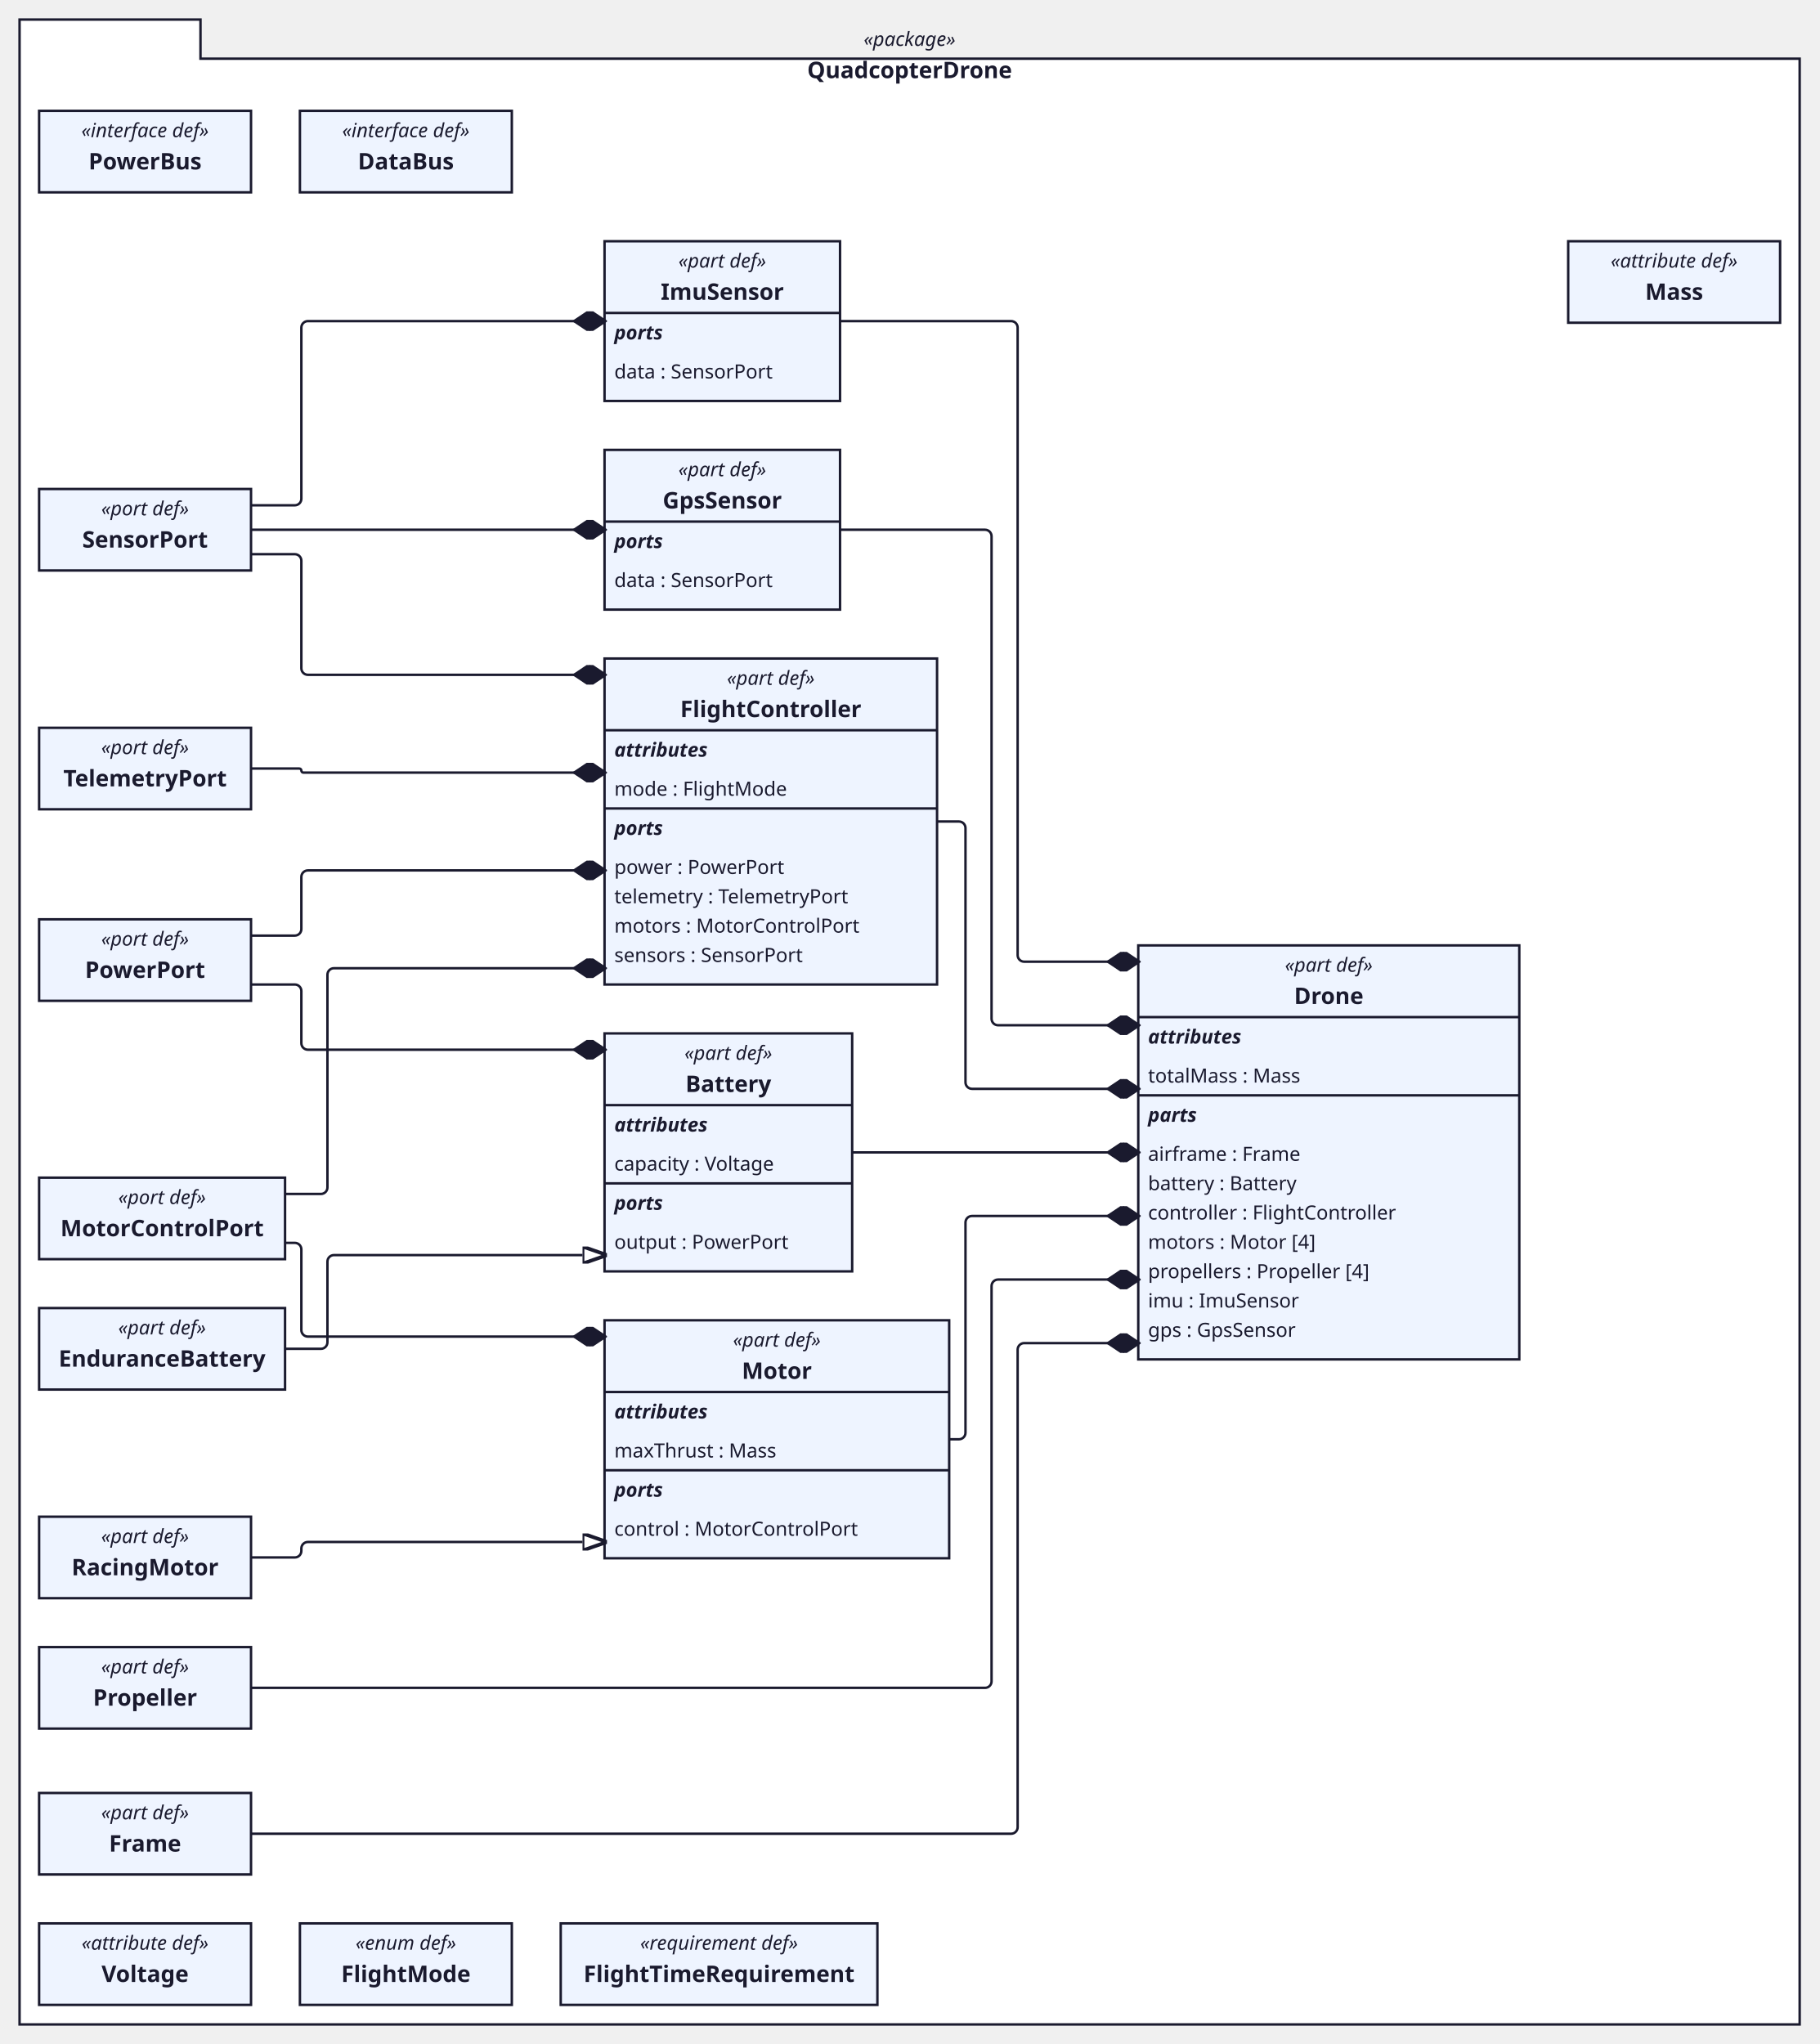
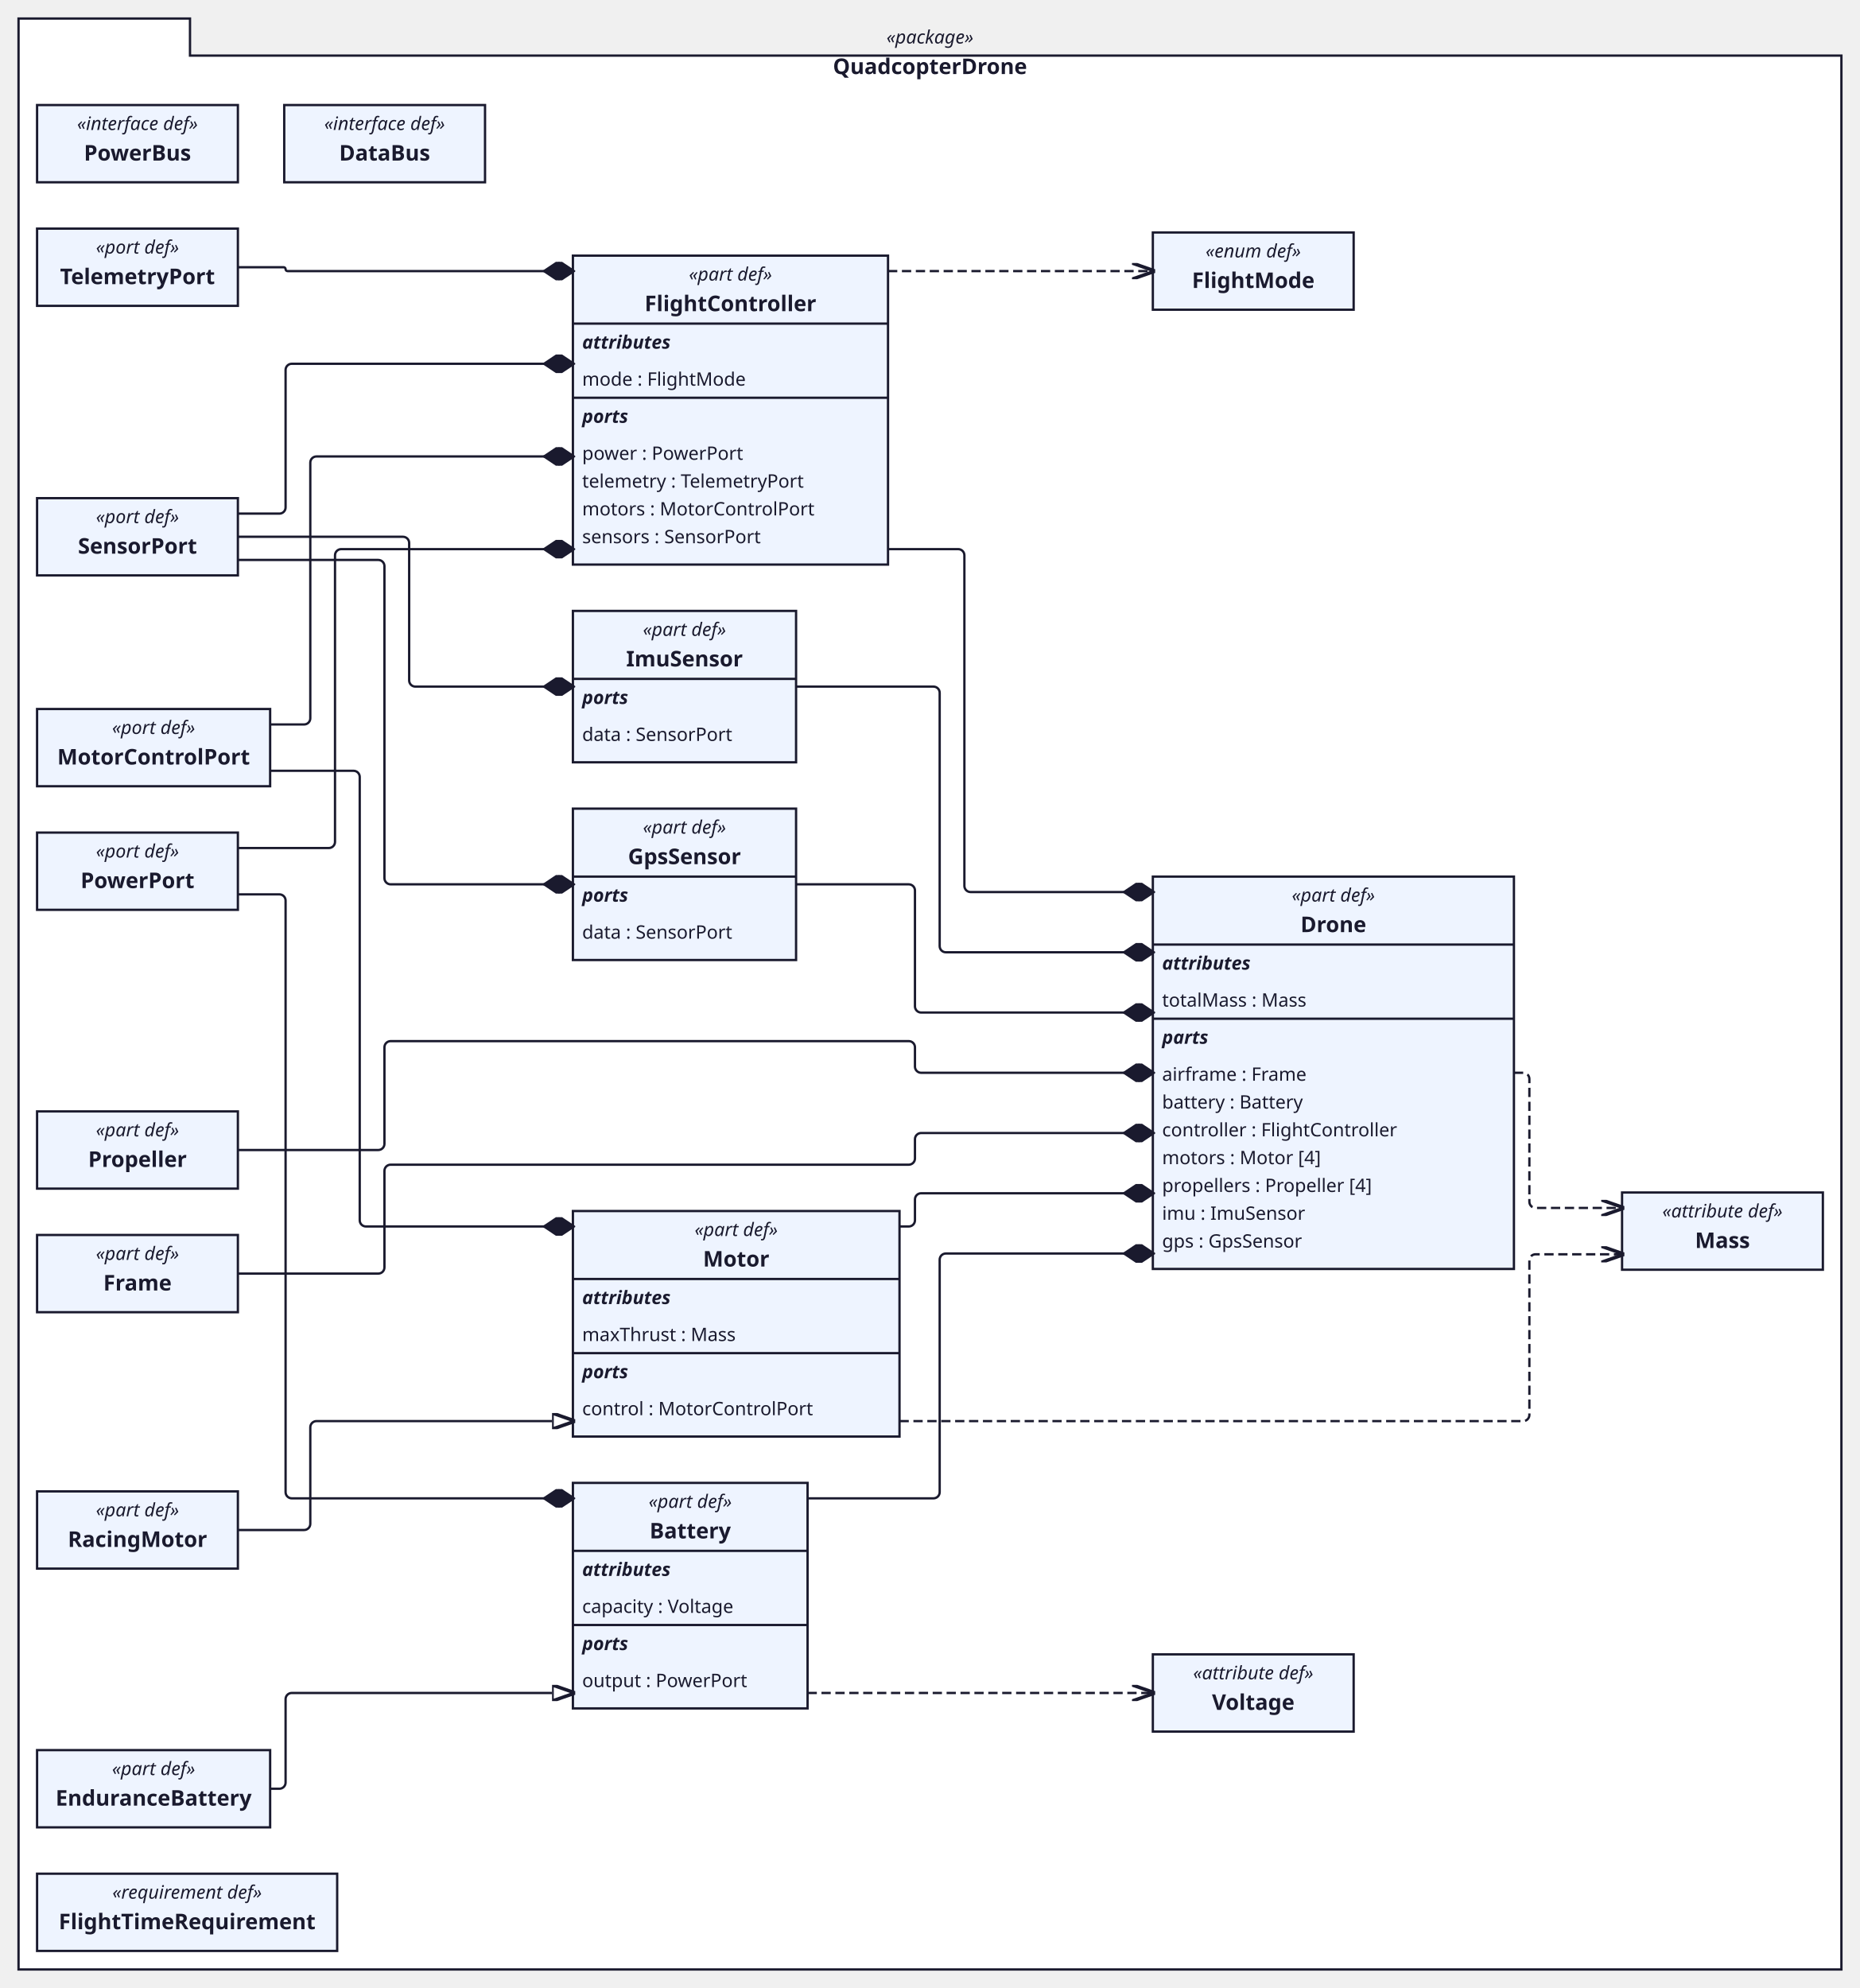
- <svg xmlns="http://www.w3.org/2000/svg" width="1116.08" height="1254.00" viewBox="0 0 1116.08 1254.00">
+ <svg xmlns="http://www.w3.org/2000/svg" width="1204.08" height="1287.00" viewBox="0 0 1204.08 1287.00">
  <defs>
    <marker id="line-end-open-chevron" markerWidth="10" markerHeight="7" refX="9" refY="3.5" orient="auto">
      <polyline points="0 0, 10 3.5, 0 7" fill="none" stroke="#1A1A2E" stroke-width="1.50" />
    </marker>
    <marker id="line-end-hollow-triangle" markerWidth="10" markerHeight="7" refX="9" refY="3.5" orient="auto">
      <polygon points="0 0, 10 3.5, 0 7" fill="#FFFFFF" stroke="#1A1A2E" stroke-width="1.50" />
    </marker>
    <marker id="line-end-filled-arrow" markerWidth="10" markerHeight="7" refX="9" refY="3.5" orient="auto">
      <polygon points="0 0, 10 3.5, 0 7" fill="#1A1A2E" stroke="#1A1A2E" stroke-width="1.50" />
    </marker>
    <marker id="line-end-hollow-triangle-crossbar" markerWidth="10" markerHeight="7" refX="9" refY="3.5" orient="auto">
      <polygon points="0 0, 10 3.5, 0 7" fill="#FFFFFF" stroke="#1A1A2E" stroke-width="1.50" />
      <line x1="7" y1="0" x2="7" y2="7" stroke="#1A1A2E" stroke-width="1.50" />
    </marker>
    <marker id="line-end-hollow-diamond" markerWidth="14" markerHeight="8" refX="13" refY="4" orient="auto">
      <polygon points="1 4, 7 0, 13 4, 7 8" fill="#FFFFFF" stroke="#1A1A2E" stroke-width="1.50" />
    </marker>
    <marker id="line-end-filled-diamond" markerWidth="14" markerHeight="8" refX="13" refY="4" orient="auto">
      <polygon points="1 4, 7 0, 13 4, 7 8" fill="#1A1A2E" stroke="#1A1A2E" stroke-width="1.50" />
    </marker>
    <marker id="line-end-circle" markerWidth="10" markerHeight="10" refX="9" refY="5" orient="auto">
      <circle cx="5" cy="5" r="4" fill="#FFFFFF" stroke="#1A1A2E" stroke-width="1.50" />
    </marker>
    <marker id="line-end-bar" markerWidth="4" markerHeight="12" refX="2" refY="6" orient="auto">
      <line x1="2" y1="0" x2="2" y2="12" stroke="#1A1A2E" stroke-width="1.50" />
    </marker>
    <filter id="label-bg" x="-0.05" y="-0.05" width="1.1" height="1.1">
      <feFlood flood-color="#FFFFFF" />
      <feComposite in="SourceGraphic" operator="over" />
    </filter>
  </defs>
-   <path d="M 12.00 36.00 L 12.00 12.00 L 123.00 12.00 L 123.00 36.00 L 1104.08 36.00 L 1104.08 1242.00 L 12.00 1242.00 Z" fill="#FFFFFF" stroke="#1A1A2E" stroke-width="1.50" />
-   <text x="558.04" y="24.00" font-family="Noto Sans, sans-serif" font-size="12.00" font-style="italic" fill="#1A1A2E" text-anchor="middle" dominant-baseline="middle">«package»</text>
-   <text x="558.04" y="43.00" font-family="Noto Sans, sans-serif" font-size="14.00" font-weight="bold" fill="#1A1A2E" text-anchor="middle" dominant-baseline="middle">QuadcopterDrone</text>
+   <path d="M 12.00 36.00 L 12.00 12.00 L 123.00 12.00 L 123.00 36.00 L 1192.08 36.00 L 1192.08 1275.00 L 12.00 1275.00 Z" fill="#FFFFFF" stroke="#1A1A2E" stroke-width="1.50" />
+   <text x="602.04" y="24.00" font-family="Noto Sans, sans-serif" font-size="12.00" font-style="italic" fill="#1A1A2E" text-anchor="middle" dominant-baseline="middle">«package»</text>
+   <text x="602.04" y="43.00" font-family="Noto Sans, sans-serif" font-size="14.00" font-weight="bold" fill="#1A1A2E" text-anchor="middle" dominant-baseline="middle">QuadcopterDrone</text>
  <rect x="24.00" y="68.00" width="130.00" height="50.00" fill="#EEF4FF" stroke="#1A1A2E" stroke-width="1.50" />
  <text x="89.00" y="80.00" font-family="Noto Sans, sans-serif" font-size="12.00" font-style="italic" fill="#1A1A2E" text-anchor="middle" dominant-baseline="middle">«interface def»</text>
  <text x="89.00" y="99.00" font-family="Noto Sans, sans-serif" font-size="14.00" font-weight="bold" fill="#1A1A2E" text-anchor="middle" dominant-baseline="middle">PowerBus</text>
  <rect x="184.00" y="68.00" width="130.00" height="50.00" fill="#EEF4FF" stroke="#1A1A2E" stroke-width="1.50" />
  <text x="249.00" y="80.00" font-family="Noto Sans, sans-serif" font-size="12.00" font-style="italic" fill="#1A1A2E" text-anchor="middle" dominant-baseline="middle">«interface def»</text>
  <text x="249.00" y="99.00" font-family="Noto Sans, sans-serif" font-size="14.00" font-weight="bold" fill="#1A1A2E" text-anchor="middle" dominant-baseline="middle">DataBus</text>
-   <rect x="24.00" y="564.00" width="130.00" height="50.00" fill="#EEF4FF" stroke="#1A1A2E" stroke-width="1.50" />
-   <text x="89.00" y="576.00" font-family="Noto Sans, sans-serif" font-size="12.00" font-style="italic" fill="#1A1A2E" text-anchor="middle" dominant-baseline="middle">«port def»</text>
-   <text x="89.00" y="595.00" font-family="Noto Sans, sans-serif" font-size="14.00" font-weight="bold" fill="#1A1A2E" text-anchor="middle" dominant-baseline="middle">PowerPort</text>
-   <rect x="24.00" y="446.50" width="130.00" height="50.00" fill="#EEF4FF" stroke="#1A1A2E" stroke-width="1.50" />
-   <text x="89.00" y="458.50" font-family="Noto Sans, sans-serif" font-size="12.00" font-style="italic" fill="#1A1A2E" text-anchor="middle" dominant-baseline="middle">«port def»</text>
-   <text x="89.00" y="477.50" font-family="Noto Sans, sans-serif" font-size="14.00" font-weight="bold" fill="#1A1A2E" text-anchor="middle" dominant-baseline="middle">TelemetryPort</text>
-   <rect x="24.00" y="722.50" width="150.88" height="50.00" fill="#EEF4FF" stroke="#1A1A2E" stroke-width="1.50" />
-   <text x="99.44" y="734.50" font-family="Noto Sans, sans-serif" font-size="12.00" font-style="italic" fill="#1A1A2E" text-anchor="middle" dominant-baseline="middle">«port def»</text>
-   <text x="99.44" y="753.50" font-family="Noto Sans, sans-serif" font-size="14.00" font-weight="bold" fill="#1A1A2E" text-anchor="middle" dominant-baseline="middle">MotorControlPort</text>
-   <rect x="24.00" y="300.00" width="130.00" height="50.00" fill="#EEF4FF" stroke="#1A1A2E" stroke-width="1.50" />
-   <text x="89.00" y="312.00" font-family="Noto Sans, sans-serif" font-size="12.00" font-style="italic" fill="#1A1A2E" text-anchor="middle" dominant-baseline="middle">«port def»</text>
-   <text x="89.00" y="331.00" font-family="Noto Sans, sans-serif" font-size="14.00" font-weight="bold" fill="#1A1A2E" text-anchor="middle" dominant-baseline="middle">SensorPort</text>
-   <rect x="962.08" y="148.00" width="130.00" height="50.00" fill="#EEF4FF" stroke="#1A1A2E" stroke-width="1.50" />
-   <text x="1027.08" y="160.00" font-family="Noto Sans, sans-serif" font-size="12.00" font-style="italic" fill="#1A1A2E" text-anchor="middle" dominant-baseline="middle">«attribute def»</text>
-   <text x="1027.08" y="179.00" font-family="Noto Sans, sans-serif" font-size="14.00" font-weight="bold" fill="#1A1A2E" text-anchor="middle" dominant-baseline="middle">Mass</text>
-   <rect x="24.00" y="1180.00" width="130.00" height="50.00" fill="#EEF4FF" stroke="#1A1A2E" stroke-width="1.50" />
-   <text x="89.00" y="1192.00" font-family="Noto Sans, sans-serif" font-size="12.00" font-style="italic" fill="#1A1A2E" text-anchor="middle" dominant-baseline="middle">«attribute def»</text>
-   <text x="89.00" y="1211.00" font-family="Noto Sans, sans-serif" font-size="14.00" font-weight="bold" fill="#1A1A2E" text-anchor="middle" dominant-baseline="middle">Voltage</text>
-   <rect x="184.00" y="1180.00" width="130.00" height="50.00" fill="#EEF4FF" stroke="#1A1A2E" stroke-width="1.50" />
-   <text x="249.00" y="1192.00" font-family="Noto Sans, sans-serif" font-size="12.00" font-style="italic" fill="#1A1A2E" text-anchor="middle" dominant-baseline="middle">«enum def»</text>
-   <text x="249.00" y="1211.00" font-family="Noto Sans, sans-serif" font-size="14.00" font-weight="bold" fill="#1A1A2E" text-anchor="middle" dominant-baseline="middle">FlightMode</text>
-   <rect x="370.88" y="634.00" width="151.92" height="146.00" fill="#EEF4FF" stroke="#1A1A2E" stroke-width="1.50" />
-   <text x="446.84" y="646.00" font-family="Noto Sans, sans-serif" font-size="12.00" font-style="italic" fill="#1A1A2E" text-anchor="middle" dominant-baseline="middle">«part def»</text>
-   <text x="446.84" y="665.00" font-family="Noto Sans, sans-serif" font-size="14.00" font-weight="bold" fill="#1A1A2E" text-anchor="middle" dominant-baseline="middle">Battery</text>
-   <line x1="370.88" y1="678.00" x2="522.80" y2="678.00" stroke="#1A1A2E" stroke-width="1.50" />
-   <text x="376.88" y="690.00" font-family="Noto Sans, sans-serif" font-size="12.00" font-weight="bold" font-style="italic" fill="#1A1A2E" text-anchor="start" dominant-baseline="middle">attributes</text>
-   <text x="376.88" y="714.00" font-family="Noto Sans, sans-serif" font-size="12.00" fill="#1A1A2E" text-anchor="start" dominant-baseline="middle">capacity : Voltage</text>
-   <line x1="370.88" y1="726.00" x2="522.80" y2="726.00" stroke="#1A1A2E" stroke-width="1.50" />
-   <text x="376.88" y="738.00" font-family="Noto Sans, sans-serif" font-size="12.00" font-weight="bold" font-style="italic" fill="#1A1A2E" text-anchor="start" dominant-baseline="middle">ports</text>
-   <text x="376.88" y="762.00" font-family="Noto Sans, sans-serif" font-size="12.00" fill="#1A1A2E" text-anchor="start" dominant-baseline="middle">output : PowerPort</text>
-   <rect x="370.88" y="404.00" width="204.00" height="200.00" fill="#EEF4FF" stroke="#1A1A2E" stroke-width="1.50" />
-   <text x="472.88" y="416.00" font-family="Noto Sans, sans-serif" font-size="12.00" font-style="italic" fill="#1A1A2E" text-anchor="middle" dominant-baseline="middle">«part def»</text>
-   <text x="472.88" y="435.00" font-family="Noto Sans, sans-serif" font-size="14.00" font-weight="bold" fill="#1A1A2E" text-anchor="middle" dominant-baseline="middle">FlightController</text>
-   <line x1="370.88" y1="448.00" x2="574.88" y2="448.00" stroke="#1A1A2E" stroke-width="1.50" />
-   <text x="376.88" y="460.00" font-family="Noto Sans, sans-serif" font-size="12.00" font-weight="bold" font-style="italic" fill="#1A1A2E" text-anchor="start" dominant-baseline="middle">attributes</text>
-   <text x="376.88" y="484.00" font-family="Noto Sans, sans-serif" font-size="12.00" fill="#1A1A2E" text-anchor="start" dominant-baseline="middle">mode : FlightMode</text>
-   <line x1="370.88" y1="496.00" x2="574.88" y2="496.00" stroke="#1A1A2E" stroke-width="1.50" />
-   <text x="376.88" y="508.00" font-family="Noto Sans, sans-serif" font-size="12.00" font-weight="bold" font-style="italic" fill="#1A1A2E" text-anchor="start" dominant-baseline="middle">ports</text>
-   <text x="376.88" y="532.00" font-family="Noto Sans, sans-serif" font-size="12.00" fill="#1A1A2E" text-anchor="start" dominant-baseline="middle">power : PowerPort</text>
-   <text x="376.88" y="550.00" font-family="Noto Sans, sans-serif" font-size="12.00" fill="#1A1A2E" text-anchor="start" dominant-baseline="middle">telemetry : TelemetryPort</text>
-   <text x="376.88" y="568.00" font-family="Noto Sans, sans-serif" font-size="12.00" fill="#1A1A2E" text-anchor="start" dominant-baseline="middle">motors : MotorControlPort</text>
-   <text x="376.88" y="586.00" font-family="Noto Sans, sans-serif" font-size="12.00" fill="#1A1A2E" text-anchor="start" dominant-baseline="middle">sensors : SensorPort</text>
-   <rect x="370.88" y="810.00" width="211.44" height="146.00" fill="#EEF4FF" stroke="#1A1A2E" stroke-width="1.50" />
-   <text x="476.60" y="822.00" font-family="Noto Sans, sans-serif" font-size="12.00" font-style="italic" fill="#1A1A2E" text-anchor="middle" dominant-baseline="middle">«part def»</text>
-   <text x="476.60" y="841.00" font-family="Noto Sans, sans-serif" font-size="14.00" font-weight="bold" fill="#1A1A2E" text-anchor="middle" dominant-baseline="middle">Motor</text>
-   <line x1="370.88" y1="854.00" x2="582.32" y2="854.00" stroke="#1A1A2E" stroke-width="1.50" />
-   <text x="376.88" y="866.00" font-family="Noto Sans, sans-serif" font-size="12.00" font-weight="bold" font-style="italic" fill="#1A1A2E" text-anchor="start" dominant-baseline="middle">attributes</text>
-   <text x="376.88" y="890.00" font-family="Noto Sans, sans-serif" font-size="12.00" fill="#1A1A2E" text-anchor="start" dominant-baseline="middle">maxThrust : Mass</text>
-   <line x1="370.88" y1="902.00" x2="582.32" y2="902.00" stroke="#1A1A2E" stroke-width="1.50" />
-   <text x="376.88" y="914.00" font-family="Noto Sans, sans-serif" font-size="12.00" font-weight="bold" font-style="italic" fill="#1A1A2E" text-anchor="start" dominant-baseline="middle">ports</text>
-   <text x="376.88" y="938.00" font-family="Noto Sans, sans-serif" font-size="12.00" fill="#1A1A2E" text-anchor="start" dominant-baseline="middle">control : MotorControlPort</text>
-   <rect x="24.00" y="1010.50" width="130.00" height="50.00" fill="#EEF4FF" stroke="#1A1A2E" stroke-width="1.50" />
-   <text x="89.00" y="1022.50" font-family="Noto Sans, sans-serif" font-size="12.00" font-style="italic" fill="#1A1A2E" text-anchor="middle" dominant-baseline="middle">«part def»</text>
-   <text x="89.00" y="1041.50" font-family="Noto Sans, sans-serif" font-size="14.00" font-weight="bold" fill="#1A1A2E" text-anchor="middle" dominant-baseline="middle">Propeller</text>
-   <rect x="370.88" y="148.00" width="144.48" height="98.00" fill="#EEF4FF" stroke="#1A1A2E" stroke-width="1.50" />
-   <text x="443.12" y="160.00" font-family="Noto Sans, sans-serif" font-size="12.00" font-style="italic" fill="#1A1A2E" text-anchor="middle" dominant-baseline="middle">«part def»</text>
-   <text x="443.12" y="179.00" font-family="Noto Sans, sans-serif" font-size="14.00" font-weight="bold" fill="#1A1A2E" text-anchor="middle" dominant-baseline="middle">ImuSensor</text>
-   <line x1="370.88" y1="192.00" x2="515.36" y2="192.00" stroke="#1A1A2E" stroke-width="1.50" />
-   <text x="376.88" y="204.00" font-family="Noto Sans, sans-serif" font-size="12.00" font-weight="bold" font-style="italic" fill="#1A1A2E" text-anchor="start" dominant-baseline="middle">ports</text>
-   <text x="376.88" y="228.00" font-family="Noto Sans, sans-serif" font-size="12.00" fill="#1A1A2E" text-anchor="start" dominant-baseline="middle">data : SensorPort</text>
-   <rect x="370.88" y="276.00" width="144.48" height="98.00" fill="#EEF4FF" stroke="#1A1A2E" stroke-width="1.50" />
-   <text x="443.12" y="288.00" font-family="Noto Sans, sans-serif" font-size="12.00" font-style="italic" fill="#1A1A2E" text-anchor="middle" dominant-baseline="middle">«part def»</text>
-   <text x="443.12" y="307.00" font-family="Noto Sans, sans-serif" font-size="14.00" font-weight="bold" fill="#1A1A2E" text-anchor="middle" dominant-baseline="middle">GpsSensor</text>
-   <line x1="370.88" y1="320.00" x2="515.36" y2="320.00" stroke="#1A1A2E" stroke-width="1.50" />
-   <text x="376.88" y="332.00" font-family="Noto Sans, sans-serif" font-size="12.00" font-weight="bold" font-style="italic" fill="#1A1A2E" text-anchor="start" dominant-baseline="middle">ports</text>
-   <text x="376.88" y="356.00" font-family="Noto Sans, sans-serif" font-size="12.00" fill="#1A1A2E" text-anchor="start" dominant-baseline="middle">data : SensorPort</text>
-   <rect x="24.00" y="1100.00" width="130.00" height="50.00" fill="#EEF4FF" stroke="#1A1A2E" stroke-width="1.50" />
-   <text x="89.00" y="1112.00" font-family="Noto Sans, sans-serif" font-size="12.00" font-style="italic" fill="#1A1A2E" text-anchor="middle" dominant-baseline="middle">«part def»</text>
-   <text x="89.00" y="1131.00" font-family="Noto Sans, sans-serif" font-size="14.00" font-weight="bold" fill="#1A1A2E" text-anchor="middle" dominant-baseline="middle">Frame</text>
-   <rect x="24.00" y="930.50" width="130.00" height="50.00" fill="#EEF4FF" stroke="#1A1A2E" stroke-width="1.50" />
-   <text x="89.00" y="942.50" font-family="Noto Sans, sans-serif" font-size="12.00" font-style="italic" fill="#1A1A2E" text-anchor="middle" dominant-baseline="middle">«part def»</text>
-   <text x="89.00" y="961.50" font-family="Noto Sans, sans-serif" font-size="14.00" font-weight="bold" fill="#1A1A2E" text-anchor="middle" dominant-baseline="middle">RacingMotor</text>
-   <rect x="24.00" y="802.50" width="150.88" height="50.00" fill="#EEF4FF" stroke="#1A1A2E" stroke-width="1.50" />
-   <text x="99.44" y="814.50" font-family="Noto Sans, sans-serif" font-size="12.00" font-style="italic" fill="#1A1A2E" text-anchor="middle" dominant-baseline="middle">«part def»</text>
-   <text x="99.44" y="833.50" font-family="Noto Sans, sans-serif" font-size="14.00" font-weight="bold" fill="#1A1A2E" text-anchor="middle" dominant-baseline="middle">EnduranceBattery</text>
-   <rect x="698.32" y="580.00" width="233.76" height="254.00" fill="#EEF4FF" stroke="#1A1A2E" stroke-width="1.50" />
-   <text x="815.20" y="592.00" font-family="Noto Sans, sans-serif" font-size="12.00" font-style="italic" fill="#1A1A2E" text-anchor="middle" dominant-baseline="middle">«part def»</text>
-   <text x="815.20" y="611.00" font-family="Noto Sans, sans-serif" font-size="14.00" font-weight="bold" fill="#1A1A2E" text-anchor="middle" dominant-baseline="middle">Drone</text>
-   <line x1="698.32" y1="624.00" x2="932.08" y2="624.00" stroke="#1A1A2E" stroke-width="1.50" />
-   <text x="704.32" y="636.00" font-family="Noto Sans, sans-serif" font-size="12.00" font-weight="bold" font-style="italic" fill="#1A1A2E" text-anchor="start" dominant-baseline="middle">attributes</text>
-   <text x="704.32" y="660.00" font-family="Noto Sans, sans-serif" font-size="12.00" fill="#1A1A2E" text-anchor="start" dominant-baseline="middle">totalMass : Mass</text>
-   <line x1="698.32" y1="672.00" x2="932.08" y2="672.00" stroke="#1A1A2E" stroke-width="1.50" />
-   <text x="704.32" y="684.00" font-family="Noto Sans, sans-serif" font-size="12.00" font-weight="bold" font-style="italic" fill="#1A1A2E" text-anchor="start" dominant-baseline="middle">parts</text>
-   <text x="704.32" y="708.00" font-family="Noto Sans, sans-serif" font-size="12.00" fill="#1A1A2E" text-anchor="start" dominant-baseline="middle">airframe : Frame</text>
-   <text x="704.32" y="726.00" font-family="Noto Sans, sans-serif" font-size="12.00" fill="#1A1A2E" text-anchor="start" dominant-baseline="middle">battery : Battery</text>
-   <text x="704.32" y="744.00" font-family="Noto Sans, sans-serif" font-size="12.00" fill="#1A1A2E" text-anchor="start" dominant-baseline="middle">controller : FlightController</text>
-   <text x="704.32" y="762.00" font-family="Noto Sans, sans-serif" font-size="12.00" fill="#1A1A2E" text-anchor="start" dominant-baseline="middle">motors : Motor [4]</text>
-   <text x="704.32" y="780.00" font-family="Noto Sans, sans-serif" font-size="12.00" fill="#1A1A2E" text-anchor="start" dominant-baseline="middle">propellers : Propeller [4]</text>
-   <text x="704.32" y="798.00" font-family="Noto Sans, sans-serif" font-size="12.00" fill="#1A1A2E" text-anchor="start" dominant-baseline="middle">imu : ImuSensor</text>
-   <text x="704.32" y="816.00" font-family="Noto Sans, sans-serif" font-size="12.00" fill="#1A1A2E" text-anchor="start" dominant-baseline="middle">gps : GpsSensor</text>
-   <rect x="344.00" y="1180.00" width="194.28" height="50.00" fill="#EEF4FF" stroke="#1A1A2E" stroke-width="1.50" />
-   <text x="441.14" y="1192.00" font-family="Noto Sans, sans-serif" font-size="12.00" font-style="italic" fill="#1A1A2E" text-anchor="middle" dominant-baseline="middle">«requirement def»</text>
-   <text x="441.14" y="1211.00" font-family="Noto Sans, sans-serif" font-size="14.00" font-weight="bold" fill="#1A1A2E" text-anchor="middle" dominant-baseline="middle">FlightTimeRequirement</text>
-   <path d="M 154.00 604.00 L 180.88 604.00 A 4.00 4.00 0 0 1 184.88 608.00 L 184.88 640.00 A 4.00 4.00 0 0 0 188.88 644.00 L 370.88 644.00" fill="none" stroke="#1A1A2E" stroke-width="1.50" marker-end="url(#line-end-filled-diamond)" />
-   <path d="M 154.00 574.00 L 180.88 574.00 A 4.00 4.00 0 0 0 184.88 570.00 L 184.88 538.00 A 4.00 4.00 0 0 1 188.88 534.00 L 370.88 534.00" fill="none" stroke="#1A1A2E" stroke-width="1.50" marker-end="url(#line-end-filled-diamond)" />
-   <path d="M 154.00 471.50 L 183.63 471.50 A 1.25 1.25 0 0 1 184.88 472.75 L 184.88 472.75 A 1.25 1.25 0 0 0 186.13 474.00 L 370.88 474.00" fill="none" stroke="#1A1A2E" stroke-width="1.50" marker-end="url(#line-end-filled-diamond)" />
-   <path d="M 174.88 732.50 L 196.88 732.50 A 4.00 4.00 0 0 0 200.88 728.50 L 200.88 598.00 A 4.00 4.00 0 0 1 204.88 594.00 L 370.88 594.00" fill="none" stroke="#1A1A2E" stroke-width="1.50" marker-end="url(#line-end-filled-diamond)" />
-   <path d="M 154.00 340.00 L 180.88 340.00 A 4.00 4.00 0 0 1 184.88 344.00 L 184.88 410.00 A 4.00 4.00 0 0 0 188.88 414.00 L 370.88 414.00" fill="none" stroke="#1A1A2E" stroke-width="1.50" marker-end="url(#line-end-filled-diamond)" />
-   <path d="M 174.88 762.50 L 180.88 762.50 A 4.00 4.00 0 0 1 184.88 766.50 L 184.88 816.00 A 4.00 4.00 0 0 0 188.88 820.00 L 370.88 820.00" fill="none" stroke="#1A1A2E" stroke-width="1.50" marker-end="url(#line-end-filled-diamond)" />
-   <path d="M 154.00 310.00 L 180.88 310.00 A 4.00 4.00 0 0 0 184.88 306.00 L 184.88 201.00 A 4.00 4.00 0 0 1 188.88 197.00 L 370.88 197.00" fill="none" stroke="#1A1A2E" stroke-width="1.50" marker-end="url(#line-end-filled-diamond)" />
-   <path d="M 154.00 325.00 L 370.88 325.00" fill="none" stroke="#1A1A2E" stroke-width="1.50" marker-end="url(#line-end-filled-diamond)" />
-   <path d="M 154.00 955.50 L 180.88 955.50 A 4.00 4.00 0 0 0 184.88 951.50 L 184.88 950.00 A 4.00 4.00 0 0 1 188.88 946.00 L 370.88 946.00" fill="none" stroke="#1A1A2E" stroke-width="1.50" marker-end="url(#line-end-hollow-triangle)" />
-   <path d="M 174.88 827.50 L 196.88 827.50 A 4.00 4.00 0 0 0 200.88 823.50 L 200.88 774.00 A 4.00 4.00 0 0 1 204.88 770.00 L 370.88 770.00" fill="none" stroke="#1A1A2E" stroke-width="1.50" marker-end="url(#line-end-hollow-triangle)" />
-   <path d="M 154.00 1125.00 L 620.32 1125.00 A 4.00 4.00 0 0 0 624.32 1121.00 L 624.32 828.00 A 4.00 4.00 0 0 1 628.32 824.00 L 698.32 824.00" fill="none" stroke="#1A1A2E" stroke-width="1.50" marker-end="url(#line-end-filled-diamond)" />
-   <path d="M 522.80 707.00 L 698.32 707.00" fill="none" stroke="#1A1A2E" stroke-width="1.50" marker-end="url(#line-end-filled-diamond)" />
-   <path d="M 574.88 504.00 L 588.32 504.00 A 4.00 4.00 0 0 1 592.32 508.00 L 592.32 664.00 A 4.00 4.00 0 0 0 596.32 668.00 L 698.32 668.00" fill="none" stroke="#1A1A2E" stroke-width="1.50" marker-end="url(#line-end-filled-diamond)" />
-   <path d="M 582.32 883.00 L 588.32 883.00 A 4.00 4.00 0 0 0 592.32 879.00 L 592.32 750.00 A 4.00 4.00 0 0 1 596.32 746.00 L 698.32 746.00" fill="none" stroke="#1A1A2E" stroke-width="1.50" marker-end="url(#line-end-filled-diamond)" />
-   <path d="M 154.00 1035.50 L 604.32 1035.50 A 4.00 4.00 0 0 0 608.32 1031.50 L 608.32 789.00 A 4.00 4.00 0 0 1 612.32 785.00 L 698.32 785.00" fill="none" stroke="#1A1A2E" stroke-width="1.50" marker-end="url(#line-end-filled-diamond)" />
-   <path d="M 515.36 197.00 L 620.32 197.00 A 4.00 4.00 0 0 1 624.32 201.00 L 624.32 586.00 A 4.00 4.00 0 0 0 628.32 590.00 L 698.32 590.00" fill="none" stroke="#1A1A2E" stroke-width="1.50" marker-end="url(#line-end-filled-diamond)" />
-   <path d="M 515.36 325.00 L 604.32 325.00 A 4.00 4.00 0 0 1 608.32 329.00 L 608.32 625.00 A 4.00 4.00 0 0 0 612.32 629.00 L 698.32 629.00" fill="none" stroke="#1A1A2E" stroke-width="1.50" marker-end="url(#line-end-filled-diamond)" />
+   <rect x="24.00" y="539.00" width="130.00" height="50.00" fill="#EEF4FF" stroke="#1A1A2E" stroke-width="1.50" />
+   <text x="89.00" y="551.00" font-family="Noto Sans, sans-serif" font-size="12.00" font-style="italic" fill="#1A1A2E" text-anchor="middle" dominant-baseline="middle">«port def»</text>
+   <text x="89.00" y="570.00" font-family="Noto Sans, sans-serif" font-size="14.00" font-weight="bold" fill="#1A1A2E" text-anchor="middle" dominant-baseline="middle">PowerPort</text>
+   <rect x="24.00" y="148.00" width="130.00" height="50.00" fill="#EEF4FF" stroke="#1A1A2E" stroke-width="1.50" />
+   <text x="89.00" y="160.00" font-family="Noto Sans, sans-serif" font-size="12.00" font-style="italic" fill="#1A1A2E" text-anchor="middle" dominant-baseline="middle">«port def»</text>
+   <text x="89.00" y="179.00" font-family="Noto Sans, sans-serif" font-size="14.00" font-weight="bold" fill="#1A1A2E" text-anchor="middle" dominant-baseline="middle">TelemetryPort</text>
+   <rect x="24.00" y="459.00" width="150.88" height="50.00" fill="#EEF4FF" stroke="#1A1A2E" stroke-width="1.50" />
+   <text x="99.44" y="471.00" font-family="Noto Sans, sans-serif" font-size="12.00" font-style="italic" fill="#1A1A2E" text-anchor="middle" dominant-baseline="middle">«port def»</text>
+   <text x="99.44" y="490.00" font-family="Noto Sans, sans-serif" font-size="14.00" font-weight="bold" fill="#1A1A2E" text-anchor="middle" dominant-baseline="middle">MotorControlPort</text>
+   <rect x="24.00" y="322.50" width="130.00" height="50.00" fill="#EEF4FF" stroke="#1A1A2E" stroke-width="1.50" />
+   <text x="89.00" y="334.50" font-family="Noto Sans, sans-serif" font-size="12.00" font-style="italic" fill="#1A1A2E" text-anchor="middle" dominant-baseline="middle">«port def»</text>
+   <text x="89.00" y="353.50" font-family="Noto Sans, sans-serif" font-size="14.00" font-weight="bold" fill="#1A1A2E" text-anchor="middle" dominant-baseline="middle">SensorPort</text>
+   <rect x="1050.08" y="772.00" width="130.00" height="50.00" fill="#EEF4FF" stroke="#1A1A2E" stroke-width="1.50" />
+   <text x="1115.08" y="784.00" font-family="Noto Sans, sans-serif" font-size="12.00" font-style="italic" fill="#1A1A2E" text-anchor="middle" dominant-baseline="middle">«attribute def»</text>
+   <text x="1115.08" y="803.00" font-family="Noto Sans, sans-serif" font-size="14.00" font-weight="bold" fill="#1A1A2E" text-anchor="middle" dominant-baseline="middle">Mass</text>
+   <rect x="746.32" y="1071.00" width="130.00" height="50.00" fill="#EEF4FF" stroke="#1A1A2E" stroke-width="1.50" />
+   <text x="811.32" y="1083.00" font-family="Noto Sans, sans-serif" font-size="12.00" font-style="italic" fill="#1A1A2E" text-anchor="middle" dominant-baseline="middle">«attribute def»</text>
+   <text x="811.32" y="1102.00" font-family="Noto Sans, sans-serif" font-size="14.00" font-weight="bold" fill="#1A1A2E" text-anchor="middle" dominant-baseline="middle">Voltage</text>
+   <rect x="746.32" y="150.50" width="130.00" height="50.00" fill="#EEF4FF" stroke="#1A1A2E" stroke-width="1.50" />
+   <text x="811.32" y="162.50" font-family="Noto Sans, sans-serif" font-size="12.00" font-style="italic" fill="#1A1A2E" text-anchor="middle" dominant-baseline="middle">«enum def»</text>
+   <text x="811.32" y="181.50" font-family="Noto Sans, sans-serif" font-size="14.00" font-weight="bold" fill="#1A1A2E" text-anchor="middle" dominant-baseline="middle">FlightMode</text>
+   <rect x="370.88" y="960.00" width="151.92" height="146.00" fill="#EEF4FF" stroke="#1A1A2E" stroke-width="1.50" />
+   <text x="446.84" y="972.00" font-family="Noto Sans, sans-serif" font-size="12.00" font-style="italic" fill="#1A1A2E" text-anchor="middle" dominant-baseline="middle">«part def»</text>
+   <text x="446.84" y="991.00" font-family="Noto Sans, sans-serif" font-size="14.00" font-weight="bold" fill="#1A1A2E" text-anchor="middle" dominant-baseline="middle">Battery</text>
+   <line x1="370.88" y1="1004.00" x2="522.80" y2="1004.00" stroke="#1A1A2E" stroke-width="1.50" />
+   <text x="376.88" y="1016.00" font-family="Noto Sans, sans-serif" font-size="12.00" font-weight="bold" font-style="italic" fill="#1A1A2E" text-anchor="start" dominant-baseline="middle">attributes</text>
+   <text x="376.88" y="1040.00" font-family="Noto Sans, sans-serif" font-size="12.00" fill="#1A1A2E" text-anchor="start" dominant-baseline="middle">capacity : Voltage</text>
+   <line x1="370.88" y1="1052.00" x2="522.80" y2="1052.00" stroke="#1A1A2E" stroke-width="1.50" />
+   <text x="376.88" y="1064.00" font-family="Noto Sans, sans-serif" font-size="12.00" font-weight="bold" font-style="italic" fill="#1A1A2E" text-anchor="start" dominant-baseline="middle">ports</text>
+   <text x="376.88" y="1088.00" font-family="Noto Sans, sans-serif" font-size="12.00" fill="#1A1A2E" text-anchor="start" dominant-baseline="middle">output : PowerPort</text>
+   <rect x="370.88" y="165.50" width="204.00" height="200.00" fill="#EEF4FF" stroke="#1A1A2E" stroke-width="1.50" />
+   <text x="472.88" y="177.50" font-family="Noto Sans, sans-serif" font-size="12.00" font-style="italic" fill="#1A1A2E" text-anchor="middle" dominant-baseline="middle">«part def»</text>
+   <text x="472.88" y="196.50" font-family="Noto Sans, sans-serif" font-size="14.00" font-weight="bold" fill="#1A1A2E" text-anchor="middle" dominant-baseline="middle">FlightController</text>
+   <line x1="370.88" y1="209.50" x2="574.88" y2="209.50" stroke="#1A1A2E" stroke-width="1.50" />
+   <text x="376.88" y="221.50" font-family="Noto Sans, sans-serif" font-size="12.00" font-weight="bold" font-style="italic" fill="#1A1A2E" text-anchor="start" dominant-baseline="middle">attributes</text>
+   <text x="376.88" y="245.50" font-family="Noto Sans, sans-serif" font-size="12.00" fill="#1A1A2E" text-anchor="start" dominant-baseline="middle">mode : FlightMode</text>
+   <line x1="370.88" y1="257.50" x2="574.88" y2="257.50" stroke="#1A1A2E" stroke-width="1.50" />
+   <text x="376.88" y="269.50" font-family="Noto Sans, sans-serif" font-size="12.00" font-weight="bold" font-style="italic" fill="#1A1A2E" text-anchor="start" dominant-baseline="middle">ports</text>
+   <text x="376.88" y="293.50" font-family="Noto Sans, sans-serif" font-size="12.00" fill="#1A1A2E" text-anchor="start" dominant-baseline="middle">power : PowerPort</text>
+   <text x="376.88" y="311.50" font-family="Noto Sans, sans-serif" font-size="12.00" fill="#1A1A2E" text-anchor="start" dominant-baseline="middle">telemetry : TelemetryPort</text>
+   <text x="376.88" y="329.50" font-family="Noto Sans, sans-serif" font-size="12.00" fill="#1A1A2E" text-anchor="start" dominant-baseline="middle">motors : MotorControlPort</text>
+   <text x="376.88" y="347.50" font-family="Noto Sans, sans-serif" font-size="12.00" fill="#1A1A2E" text-anchor="start" dominant-baseline="middle">sensors : SensorPort</text>
+   <rect x="370.88" y="784.00" width="211.44" height="146.00" fill="#EEF4FF" stroke="#1A1A2E" stroke-width="1.50" />
+   <text x="476.60" y="796.00" font-family="Noto Sans, sans-serif" font-size="12.00" font-style="italic" fill="#1A1A2E" text-anchor="middle" dominant-baseline="middle">«part def»</text>
+   <text x="476.60" y="815.00" font-family="Noto Sans, sans-serif" font-size="14.00" font-weight="bold" fill="#1A1A2E" text-anchor="middle" dominant-baseline="middle">Motor</text>
+   <line x1="370.88" y1="828.00" x2="582.32" y2="828.00" stroke="#1A1A2E" stroke-width="1.50" />
+   <text x="376.88" y="840.00" font-family="Noto Sans, sans-serif" font-size="12.00" font-weight="bold" font-style="italic" fill="#1A1A2E" text-anchor="start" dominant-baseline="middle">attributes</text>
+   <text x="376.88" y="864.00" font-family="Noto Sans, sans-serif" font-size="12.00" fill="#1A1A2E" text-anchor="start" dominant-baseline="middle">maxThrust : Mass</text>
+   <line x1="370.88" y1="876.00" x2="582.32" y2="876.00" stroke="#1A1A2E" stroke-width="1.50" />
+   <text x="376.88" y="888.00" font-family="Noto Sans, sans-serif" font-size="12.00" font-weight="bold" font-style="italic" fill="#1A1A2E" text-anchor="start" dominant-baseline="middle">ports</text>
+   <text x="376.88" y="912.00" font-family="Noto Sans, sans-serif" font-size="12.00" fill="#1A1A2E" text-anchor="start" dominant-baseline="middle">control : MotorControlPort</text>
+   <rect x="24.00" y="719.50" width="130.00" height="50.00" fill="#EEF4FF" stroke="#1A1A2E" stroke-width="1.50" />
+   <text x="89.00" y="731.50" font-family="Noto Sans, sans-serif" font-size="12.00" font-style="italic" fill="#1A1A2E" text-anchor="middle" dominant-baseline="middle">«part def»</text>
+   <text x="89.00" y="750.50" font-family="Noto Sans, sans-serif" font-size="14.00" font-weight="bold" fill="#1A1A2E" text-anchor="middle" dominant-baseline="middle">Propeller</text>
+   <rect x="370.88" y="395.50" width="144.48" height="98.00" fill="#EEF4FF" stroke="#1A1A2E" stroke-width="1.50" />
+   <text x="443.12" y="407.50" font-family="Noto Sans, sans-serif" font-size="12.00" font-style="italic" fill="#1A1A2E" text-anchor="middle" dominant-baseline="middle">«part def»</text>
+   <text x="443.12" y="426.50" font-family="Noto Sans, sans-serif" font-size="14.00" font-weight="bold" fill="#1A1A2E" text-anchor="middle" dominant-baseline="middle">ImuSensor</text>
+   <line x1="370.88" y1="439.50" x2="515.36" y2="439.50" stroke="#1A1A2E" stroke-width="1.50" />
+   <text x="376.88" y="451.50" font-family="Noto Sans, sans-serif" font-size="12.00" font-weight="bold" font-style="italic" fill="#1A1A2E" text-anchor="start" dominant-baseline="middle">ports</text>
+   <text x="376.88" y="475.50" font-family="Noto Sans, sans-serif" font-size="12.00" fill="#1A1A2E" text-anchor="start" dominant-baseline="middle">data : SensorPort</text>
+   <rect x="370.88" y="523.50" width="144.48" height="98.00" fill="#EEF4FF" stroke="#1A1A2E" stroke-width="1.50" />
+   <text x="443.12" y="535.50" font-family="Noto Sans, sans-serif" font-size="12.00" font-style="italic" fill="#1A1A2E" text-anchor="middle" dominant-baseline="middle">«part def»</text>
+   <text x="443.12" y="554.50" font-family="Noto Sans, sans-serif" font-size="14.00" font-weight="bold" fill="#1A1A2E" text-anchor="middle" dominant-baseline="middle">GpsSensor</text>
+   <line x1="370.88" y1="567.50" x2="515.36" y2="567.50" stroke="#1A1A2E" stroke-width="1.50" />
+   <text x="376.88" y="579.50" font-family="Noto Sans, sans-serif" font-size="12.00" font-weight="bold" font-style="italic" fill="#1A1A2E" text-anchor="start" dominant-baseline="middle">ports</text>
+   <text x="376.88" y="603.50" font-family="Noto Sans, sans-serif" font-size="12.00" fill="#1A1A2E" text-anchor="start" dominant-baseline="middle">data : SensorPort</text>
+   <rect x="24.00" y="799.50" width="130.00" height="50.00" fill="#EEF4FF" stroke="#1A1A2E" stroke-width="1.50" />
+   <text x="89.00" y="811.50" font-family="Noto Sans, sans-serif" font-size="12.00" font-style="italic" fill="#1A1A2E" text-anchor="middle" dominant-baseline="middle">«part def»</text>
+   <text x="89.00" y="830.50" font-family="Noto Sans, sans-serif" font-size="14.00" font-weight="bold" fill="#1A1A2E" text-anchor="middle" dominant-baseline="middle">Frame</text>
+   <rect x="24.00" y="965.50" width="130.00" height="50.00" fill="#EEF4FF" stroke="#1A1A2E" stroke-width="1.50" />
+   <text x="89.00" y="977.50" font-family="Noto Sans, sans-serif" font-size="12.00" font-style="italic" fill="#1A1A2E" text-anchor="middle" dominant-baseline="middle">«part def»</text>
+   <text x="89.00" y="996.50" font-family="Noto Sans, sans-serif" font-size="14.00" font-weight="bold" fill="#1A1A2E" text-anchor="middle" dominant-baseline="middle">RacingMotor</text>
+   <rect x="24.00" y="1133.00" width="150.88" height="50.00" fill="#EEF4FF" stroke="#1A1A2E" stroke-width="1.50" />
+   <text x="99.44" y="1145.00" font-family="Noto Sans, sans-serif" font-size="12.00" font-style="italic" fill="#1A1A2E" text-anchor="middle" dominant-baseline="middle">«part def»</text>
+   <text x="99.44" y="1164.00" font-family="Noto Sans, sans-serif" font-size="14.00" font-weight="bold" fill="#1A1A2E" text-anchor="middle" dominant-baseline="middle">EnduranceBattery</text>
+   <rect x="746.32" y="567.50" width="233.76" height="254.00" fill="#EEF4FF" stroke="#1A1A2E" stroke-width="1.50" />
+   <text x="863.20" y="579.50" font-family="Noto Sans, sans-serif" font-size="12.00" font-style="italic" fill="#1A1A2E" text-anchor="middle" dominant-baseline="middle">«part def»</text>
+   <text x="863.20" y="598.50" font-family="Noto Sans, sans-serif" font-size="14.00" font-weight="bold" fill="#1A1A2E" text-anchor="middle" dominant-baseline="middle">Drone</text>
+   <line x1="746.32" y1="611.50" x2="980.08" y2="611.50" stroke="#1A1A2E" stroke-width="1.50" />
+   <text x="752.32" y="623.50" font-family="Noto Sans, sans-serif" font-size="12.00" font-weight="bold" font-style="italic" fill="#1A1A2E" text-anchor="start" dominant-baseline="middle">attributes</text>
+   <text x="752.32" y="647.50" font-family="Noto Sans, sans-serif" font-size="12.00" fill="#1A1A2E" text-anchor="start" dominant-baseline="middle">totalMass : Mass</text>
+   <line x1="746.32" y1="659.50" x2="980.08" y2="659.50" stroke="#1A1A2E" stroke-width="1.50" />
+   <text x="752.32" y="671.50" font-family="Noto Sans, sans-serif" font-size="12.00" font-weight="bold" font-style="italic" fill="#1A1A2E" text-anchor="start" dominant-baseline="middle">parts</text>
+   <text x="752.32" y="695.50" font-family="Noto Sans, sans-serif" font-size="12.00" fill="#1A1A2E" text-anchor="start" dominant-baseline="middle">airframe : Frame</text>
+   <text x="752.32" y="713.50" font-family="Noto Sans, sans-serif" font-size="12.00" fill="#1A1A2E" text-anchor="start" dominant-baseline="middle">battery : Battery</text>
+   <text x="752.32" y="731.50" font-family="Noto Sans, sans-serif" font-size="12.00" fill="#1A1A2E" text-anchor="start" dominant-baseline="middle">controller : FlightController</text>
+   <text x="752.32" y="749.50" font-family="Noto Sans, sans-serif" font-size="12.00" fill="#1A1A2E" text-anchor="start" dominant-baseline="middle">motors : Motor [4]</text>
+   <text x="752.32" y="767.50" font-family="Noto Sans, sans-serif" font-size="12.00" fill="#1A1A2E" text-anchor="start" dominant-baseline="middle">propellers : Propeller [4]</text>
+   <text x="752.32" y="785.50" font-family="Noto Sans, sans-serif" font-size="12.00" fill="#1A1A2E" text-anchor="start" dominant-baseline="middle">imu : ImuSensor</text>
+   <text x="752.32" y="803.50" font-family="Noto Sans, sans-serif" font-size="12.00" fill="#1A1A2E" text-anchor="start" dominant-baseline="middle">gps : GpsSensor</text>
+   <rect x="24.00" y="1213.00" width="194.28" height="50.00" fill="#EEF4FF" stroke="#1A1A2E" stroke-width="1.50" />
+   <text x="121.14" y="1225.00" font-family="Noto Sans, sans-serif" font-size="12.00" font-style="italic" fill="#1A1A2E" text-anchor="middle" dominant-baseline="middle">«requirement def»</text>
+   <text x="121.14" y="1244.00" font-family="Noto Sans, sans-serif" font-size="14.00" font-weight="bold" fill="#1A1A2E" text-anchor="middle" dominant-baseline="middle">FlightTimeRequirement</text>
+   <path d="M 154.00 579.00 L 180.88 579.00 A 4.00 4.00 0 0 1 184.88 583.00 L 184.88 966.00 A 4.00 4.00 0 0 0 188.88 970.00 L 370.88 970.00" fill="none" stroke="#1A1A2E" stroke-width="1.50" marker-end="url(#line-end-filled-diamond)" />
+   <path d="M 522.80 1096.00 L 746.32 1096.00" fill="none" stroke="#1A1A2E" stroke-width="1.50" marker-end="url(#line-end-open-chevron)" stroke-dasharray="6 3" />
+   <path d="M 154.00 549.00 L 212.88 549.00 A 4.00 4.00 0 0 0 216.88 545.00 L 216.88 359.50 A 4.00 4.00 0 0 1 220.88 355.50 L 370.88 355.50" fill="none" stroke="#1A1A2E" stroke-width="1.50" marker-end="url(#line-end-filled-diamond)" />
+   <path d="M 154.00 173.00 L 183.63 173.00 A 1.25 1.25 0 0 1 184.88 174.25 L 184.88 174.25 A 1.25 1.25 0 0 0 186.13 175.50 L 370.88 175.50" fill="none" stroke="#1A1A2E" stroke-width="1.50" marker-end="url(#line-end-filled-diamond)" />
+   <path d="M 174.88 469.00 L 196.88 469.00 A 4.00 4.00 0 0 0 200.88 465.00 L 200.88 299.50 A 4.00 4.00 0 0 1 204.88 295.50 L 370.88 295.50" fill="none" stroke="#1A1A2E" stroke-width="1.50" marker-end="url(#line-end-filled-diamond)" />
+   <path d="M 154.00 332.50 L 180.88 332.50 A 4.00 4.00 0 0 0 184.88 328.50 L 184.88 239.50 A 4.00 4.00 0 0 1 188.88 235.50 L 370.88 235.50" fill="none" stroke="#1A1A2E" stroke-width="1.50" marker-end="url(#line-end-filled-diamond)" />
+   <path d="M 574.88 175.50 L 746.32 175.50" fill="none" stroke="#1A1A2E" stroke-width="1.50" marker-end="url(#line-end-open-chevron)" stroke-dasharray="6 3" />
+   <path d="M 174.88 499.00 L 228.88 499.00 A 4.00 4.00 0 0 1 232.88 503.00 L 232.88 790.00 A 4.00 4.00 0 0 0 236.88 794.00 L 370.88 794.00" fill="none" stroke="#1A1A2E" stroke-width="1.50" marker-end="url(#line-end-filled-diamond)" />
+   <path d="M 582.32 920.00 L 986.08 920.00 A 4.00 4.00 0 0 0 990.08 916.00 L 990.08 816.00 A 4.00 4.00 0 0 1 994.08 812.00 L 1050.08 812.00" fill="none" stroke="#1A1A2E" stroke-width="1.50" marker-end="url(#line-end-open-chevron)" stroke-dasharray="6 3" />
+   <path d="M 154.00 347.50 L 260.88 347.50 A 4.00 4.00 0 0 1 264.88 351.50 L 264.88 440.50 A 4.00 4.00 0 0 0 268.88 444.50 L 370.88 444.50" fill="none" stroke="#1A1A2E" stroke-width="1.50" marker-end="url(#line-end-filled-diamond)" />
+   <path d="M 154.00 362.50 L 244.88 362.50 A 4.00 4.00 0 0 1 248.88 366.50 L 248.88 568.50 A 4.00 4.00 0 0 0 252.88 572.50 L 370.88 572.50" fill="none" stroke="#1A1A2E" stroke-width="1.50" marker-end="url(#line-end-filled-diamond)" />
+   <path d="M 154.00 990.50 L 196.88 990.50 A 4.00 4.00 0 0 0 200.88 986.50 L 200.88 924.00 A 4.00 4.00 0 0 1 204.88 920.00 L 370.88 920.00" fill="none" stroke="#1A1A2E" stroke-width="1.50" marker-end="url(#line-end-hollow-triangle)" />
+   <path d="M 174.88 1158.00 L 180.88 1158.00 A 4.00 4.00 0 0 0 184.88 1154.00 L 184.88 1100.00 A 4.00 4.00 0 0 1 188.88 1096.00 L 370.88 1096.00" fill="none" stroke="#1A1A2E" stroke-width="1.50" marker-end="url(#line-end-hollow-triangle)" />
+   <path d="M 154.00 824.50 L 244.88 824.50 A 4.00 4.00 0 0 0 248.88 820.50 L 248.88 758.00 A 4.00 4.00 0 0 1 252.88 754.00 L 588.32 754.00 A 4.00 4.00 0 0 0 592.32 750.00 L 592.32 737.50 A 4.00 4.00 0 0 1 596.32 733.50 L 746.32 733.50" fill="none" stroke="#1A1A2E" stroke-width="1.50" marker-end="url(#line-end-filled-diamond)" />
+   <path d="M 522.80 970.00 L 604.32 970.00 A 4.00 4.00 0 0 0 608.32 966.00 L 608.32 815.50 A 4.00 4.00 0 0 1 612.32 811.50 L 746.32 811.50" fill="none" stroke="#1A1A2E" stroke-width="1.50" marker-end="url(#line-end-filled-diamond)" />
+   <path d="M 574.88 355.50 L 620.32 355.50 A 4.00 4.00 0 0 1 624.32 359.50 L 624.32 573.50 A 4.00 4.00 0 0 0 628.32 577.50 L 746.32 577.50" fill="none" stroke="#1A1A2E" stroke-width="1.50" marker-end="url(#line-end-filled-diamond)" />
+   <path d="M 582.32 794.00 L 588.32 794.00 A 4.00 4.00 0 0 0 592.32 790.00 L 592.32 776.50 A 4.00 4.00 0 0 1 596.32 772.50 L 746.32 772.50" fill="none" stroke="#1A1A2E" stroke-width="1.50" marker-end="url(#line-end-filled-diamond)" />
+   <path d="M 154.00 744.50 L 244.88 744.50 A 4.00 4.00 0 0 0 248.88 740.50 L 248.88 678.00 A 4.00 4.00 0 0 1 252.88 674.00 L 588.32 674.00 A 4.00 4.00 0 0 1 592.32 678.00 L 592.32 690.50 A 4.00 4.00 0 0 0 596.32 694.50 L 746.32 694.50" fill="none" stroke="#1A1A2E" stroke-width="1.50" marker-end="url(#line-end-filled-diamond)" />
+   <path d="M 515.36 444.50 L 604.32 444.50 A 4.00 4.00 0 0 1 608.32 448.50 L 608.32 612.50 A 4.00 4.00 0 0 0 612.32 616.50 L 746.32 616.50" fill="none" stroke="#1A1A2E" stroke-width="1.50" marker-end="url(#line-end-filled-diamond)" />
+   <path d="M 515.36 572.50 L 588.32 572.50 A 4.00 4.00 0 0 1 592.32 576.50 L 592.32 651.50 A 4.00 4.00 0 0 0 596.32 655.50 L 746.32 655.50" fill="none" stroke="#1A1A2E" stroke-width="1.50" marker-end="url(#line-end-filled-diamond)" />
+   <path d="M 980.08 694.50 L 986.08 694.50 A 4.00 4.00 0 0 1 990.08 698.50 L 990.08 778.00 A 4.00 4.00 0 0 0 994.08 782.00 L 1050.08 782.00" fill="none" stroke="#1A1A2E" stroke-width="1.50" marker-end="url(#line-end-open-chevron)" stroke-dasharray="6 3" />
</svg>
